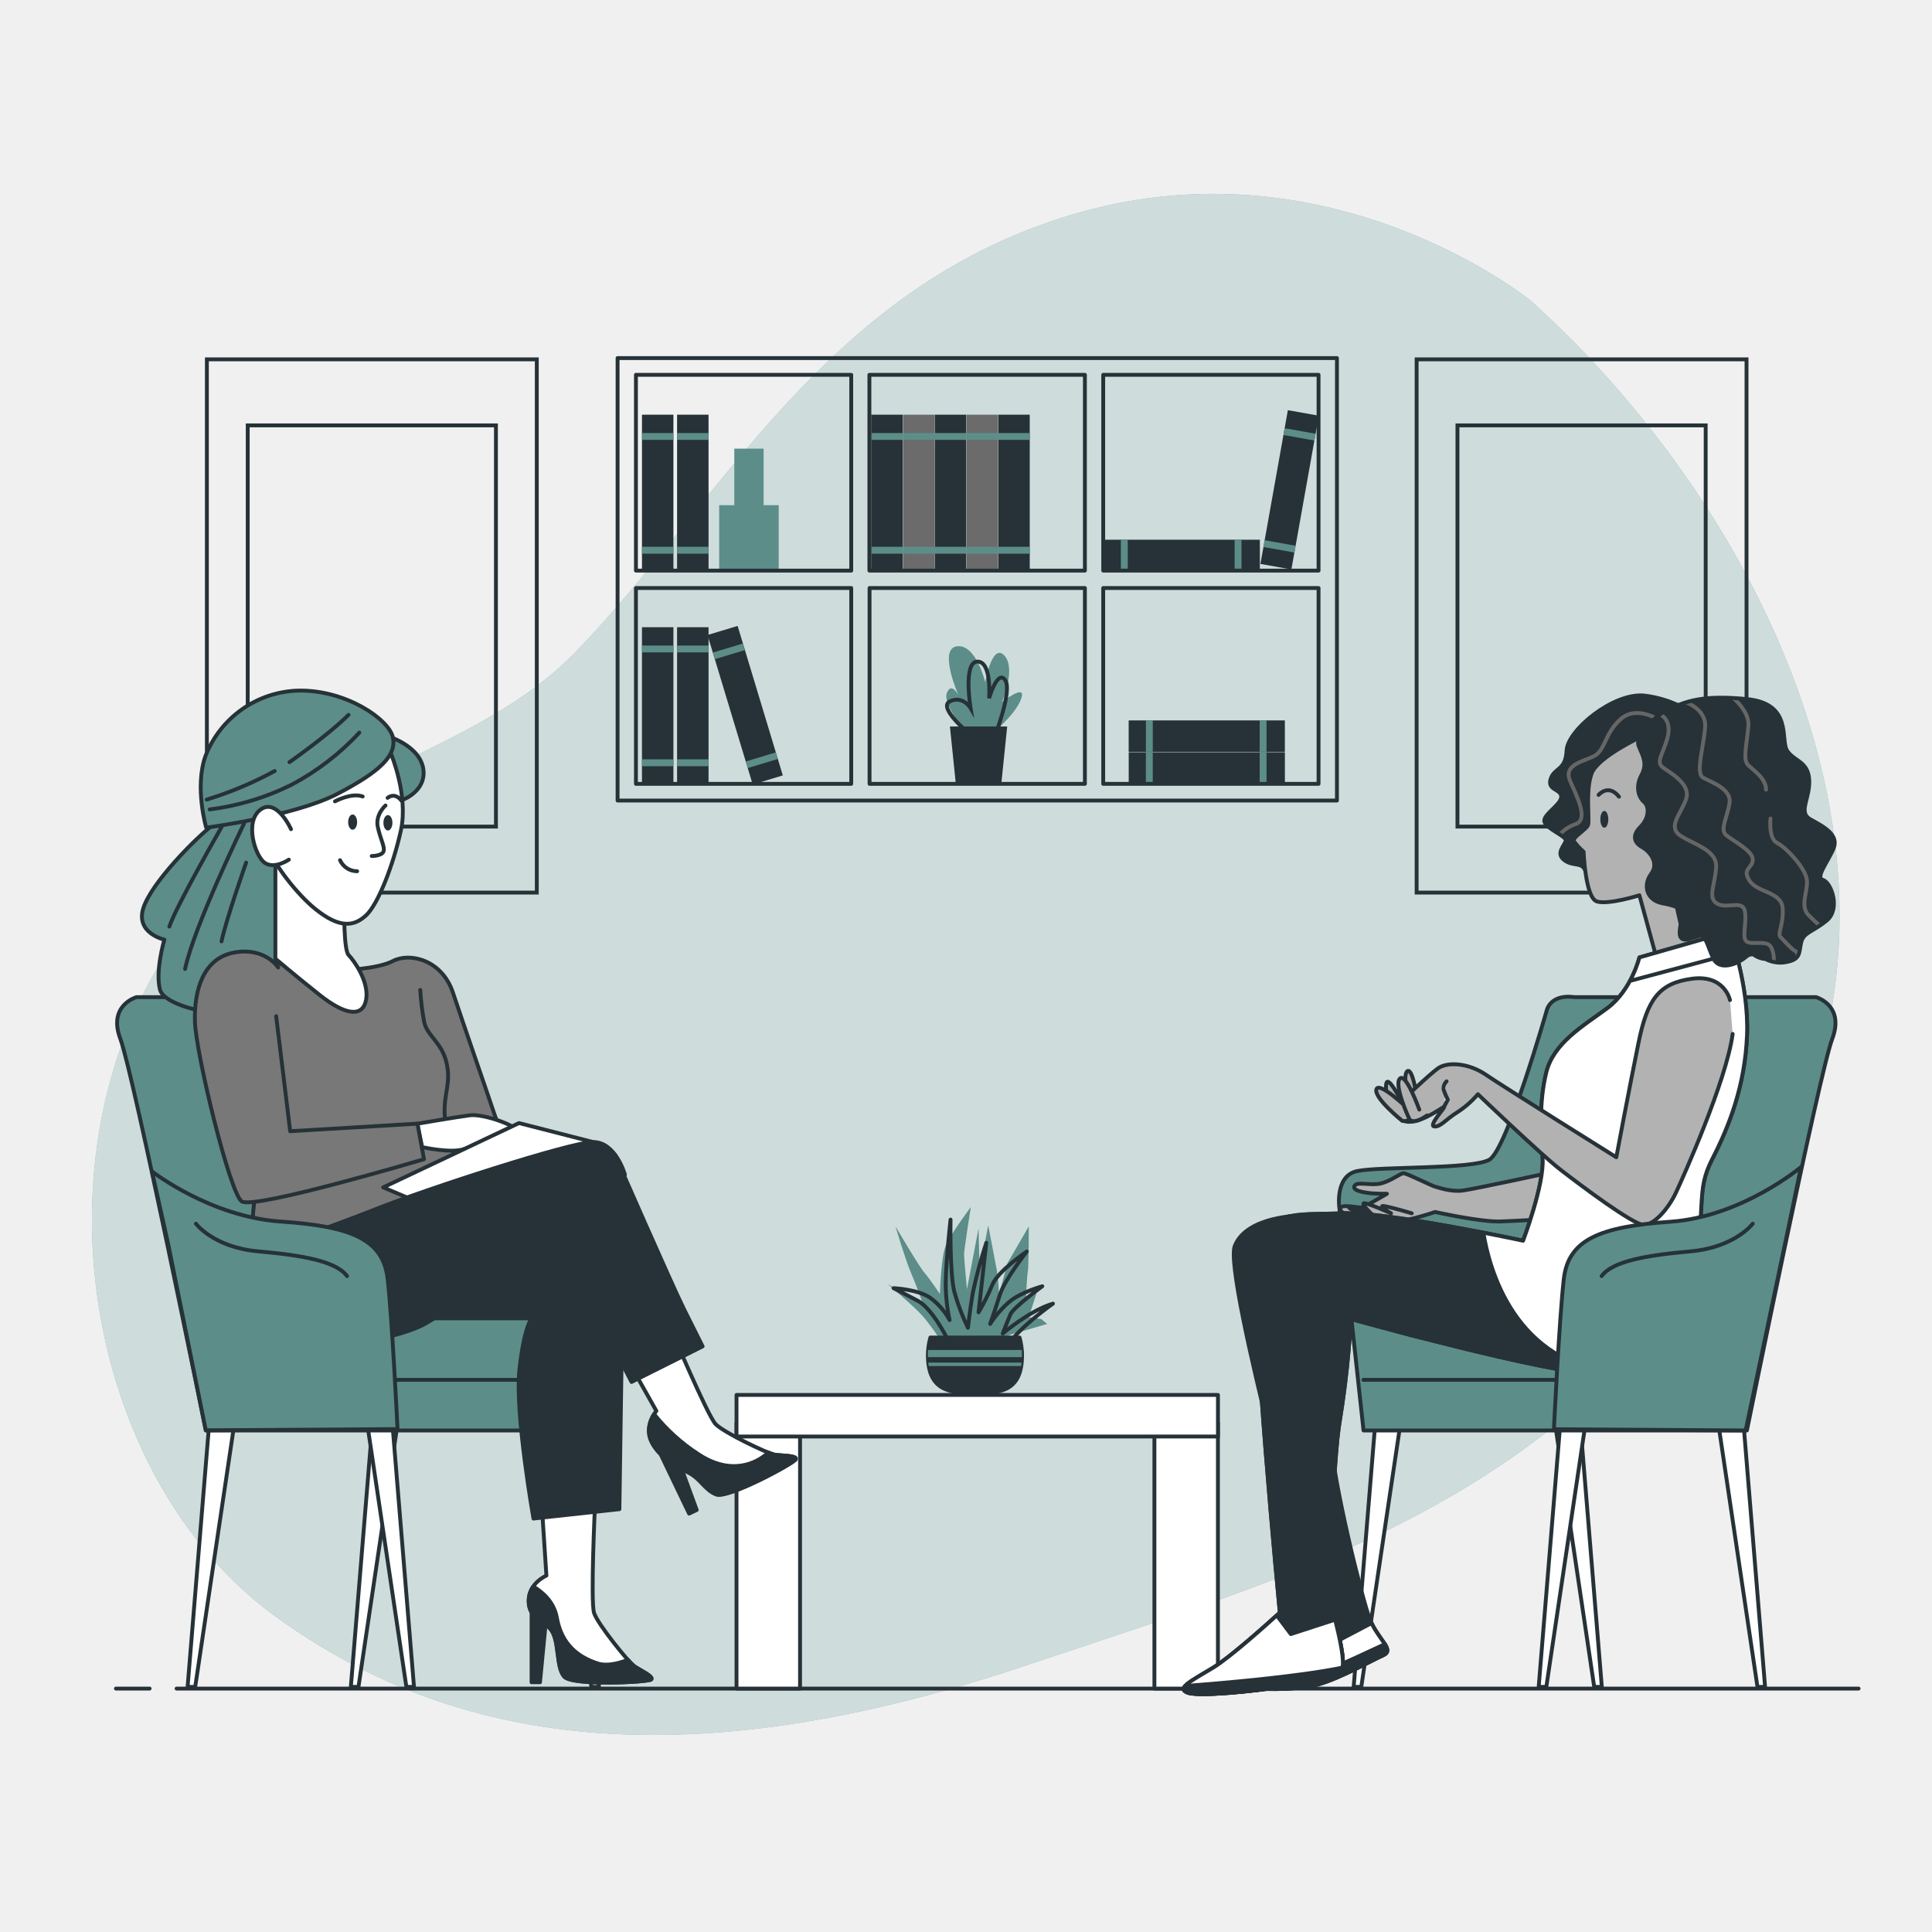
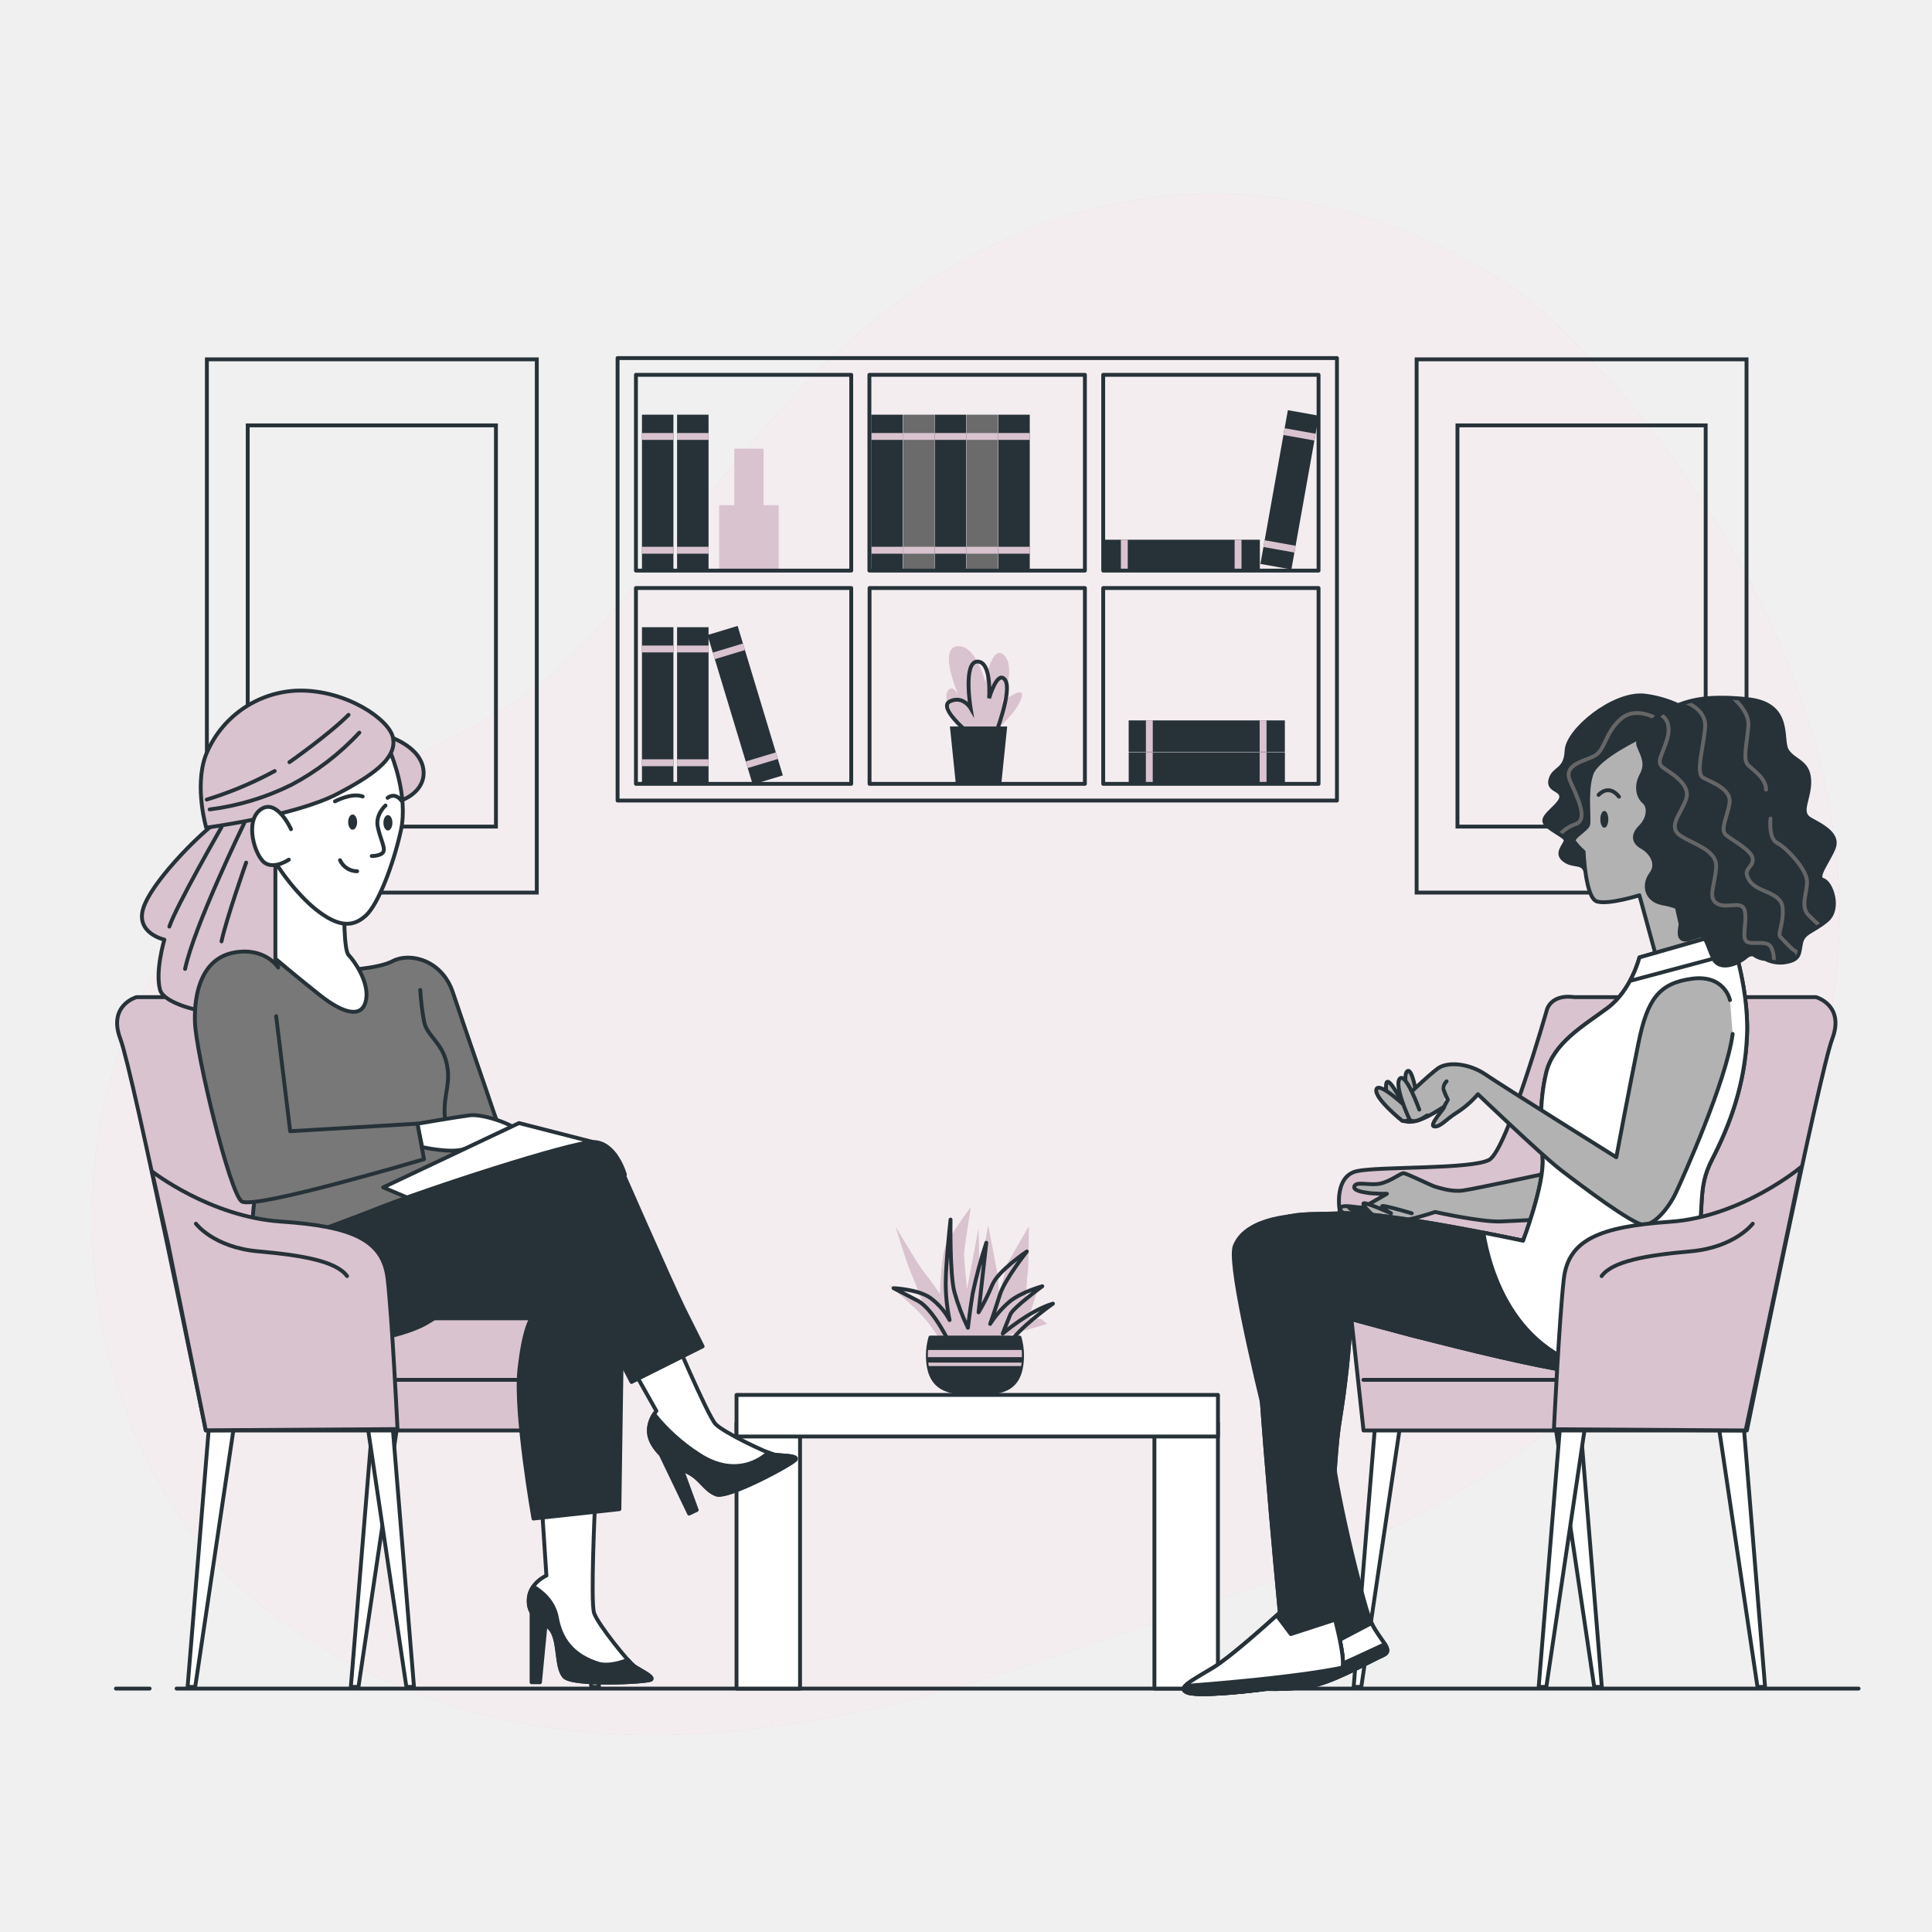
<svg xmlns="http://www.w3.org/2000/svg" viewBox="0 0 500 500">
  <defs>
-     <clipPath id="freepik--clip-path--inject-2">
+     <clipPath id="freepik--clip-path--inject-102">
      <rect x="166.14" y="162.32" width="8.14" height="40.42" style="fill:#263238" />
    </clipPath>
-     <clipPath id="freepik--clip-path-2--inject-2">
+     <clipPath id="freepik--clip-path-2--inject-102">
      <rect x="175.23" y="162.32" width="8.14" height="40.42" style="fill:#263238" />
    </clipPath>
-     <clipPath id="freepik--clip-path-3--inject-2">
+     <clipPath id="freepik--clip-path-3--inject-102">
      <rect x="308.25" y="178.54" width="8.14" height="40.42" transform="translate(511.07 -113.56) rotate(90)" style="fill:#263238" />
    </clipPath>
-     <clipPath id="freepik--clip-path-4--inject-2">
+     <clipPath id="freepik--clip-path-4--inject-102">
      <rect x="308.25" y="170.3" width="8.14" height="40.42" transform="translate(502.82 -121.81) rotate(90)" style="fill:#263238" />
    </clipPath>
-     <clipPath id="freepik--clip-path-5--inject-2">
+     <clipPath id="freepik--clip-path-5--inject-102">
      <rect x="188.77" y="162.32" width="8.14" height="40.42" transform="translate(-44.56 63.59) rotate(-16.82)" style="fill:#263238" />
    </clipPath>
-     <clipPath id="freepik--clip-path-6--inject-2">
+     <clipPath id="freepik--clip-path-6--inject-102">
      <rect x="166.14" y="107.32" width="8.14" height="40.42" style="fill:#263238" />
    </clipPath>
-     <clipPath id="freepik--clip-path-7--inject-2">
+     <clipPath id="freepik--clip-path-7--inject-102">
      <rect x="329.69" y="106.55" width="8.14" height="40.42" transform="translate(27.46 -56.67) rotate(10.12)" style="fill:#263238" />
    </clipPath>
-     <clipPath id="freepik--clip-path-8--inject-2">
+     <clipPath id="freepik--clip-path-8--inject-102">
      <rect x="175.23" y="107.32" width="8.14" height="40.42" style="fill:#263238" />
    </clipPath>
-     <clipPath id="freepik--clip-path-9--inject-2">
+     <clipPath id="freepik--clip-path-9--inject-102">
      <rect x="225.48" y="107.32" width="8.14" height="40.42" style="fill:#263238" />
    </clipPath>
-     <clipPath id="freepik--clip-path-10--inject-2">
+     <clipPath id="freepik--clip-path-10--inject-102">
      <rect x="233.7" y="107.32" width="8.14" height="40.42" style="fill:#6b6b6b" />
    </clipPath>
-     <clipPath id="freepik--clip-path-11--inject-2">
+     <clipPath id="freepik--clip-path-11--inject-102">
      <rect x="241.92" y="107.32" width="8.14" height="40.42" style="fill:#263238" />
    </clipPath>
-     <clipPath id="freepik--clip-path-12--inject-2">
+     <clipPath id="freepik--clip-path-12--inject-102">
      <rect x="250.14" y="107.32" width="8.14" height="40.42" style="fill:#6b6b6b" />
    </clipPath>
-     <clipPath id="freepik--clip-path-13--inject-2">
+     <clipPath id="freepik--clip-path-13--inject-102">
      <rect x="258.36" y="107.32" width="8.14" height="40.42" style="fill:#263238" />
    </clipPath>
-     <clipPath id="freepik--clip-path-14--inject-2">
+     <clipPath id="freepik--clip-path-14--inject-102">
      <rect x="301.77" y="123.54" width="8.14" height="40.42" transform="translate(449.59 -162.09) rotate(90)" style="fill:#263238" />
    </clipPath>
-     <clipPath id="freepik--clip-path-15--inject-2">
+     <clipPath id="freepik--clip-path-15--inject-102">
      <path d="M439.68,185.73A29.11,29.11,0,0,0,425.43,180c-8.05-.69-19.77,9-20,14.25s-3.21,4.37-4.13,7.36,2.75,2.52,2.75,4.59-4.82,4.6-4.36,6.44,5.51,3.68,5.51,4.82-2.76,3.22-.46,5.06,4.6.46,5.52,2.76,3,4.6,3.68,3-1.61-11-.69-17.7,2.76-9.65,9.88-12.41,12.18-4.83,15.17-7.59S439.68,185.73,439.68,185.73Z" style="fill:#263238;stroke:#263238;stroke-linecap:round;stroke-linejoin:round" />
    </clipPath>
-     <clipPath id="freepik--clip-path-16--inject-2">
+     <clipPath id="freepik--clip-path-16--inject-102">
      <path d="M471.8,227.74c-2.11-.61,1.21-4.53,2.72-8.15s-2.72-5.74-6-7.55,0-5.44-.3-10.27-4-4.74-5.74-7.54,1.51-12.08-10.26-13.29-16.3.61-21.14,3a13.72,13.72,0,0,0-5.52,5.48c-1.11,1.05-2,2.37-1.47,3.64,1.15,2.76,2.3,4.6.69,7.59s-.69,5.74.69,6.89,1.38,4.14-.92,6.44-1.61,4.13.46,5.28,4.37,4.14,2.3,6.9-1.38,6.66,2.76,7.58a22,22,0,0,1,3.88,1l1,4.41c-.29,1.91-.65,3.65.88,4a3.09,3.09,0,0,0,1.88-.35,14.63,14.63,0,0,0,2.15-.61c1.51-.61,2.11,3,3.62,6s6,1.51,8.46-.61a2.22,2.22,0,0,1,1.85-.57,5.73,5.73,0,0,0,3.09,1.18,8.44,8.44,0,0,0,4.72.9c4.53-.6,3.92-2.41,4.53-5.13s3-2.72,6.64-5.74S473.91,228.34,471.8,227.74Z" style="fill:#263238;stroke:#263238;stroke-linecap:round;stroke-linejoin:round" />
    </clipPath>
  </defs>
-   <g id="freepik--background-simple--inject-2">
-     <path d="M396.17,77.85s-50.53-41.27-116.25-23S186.68,129.79,149,168.72c-19.74,20.38-48.9,27.89-72.35,43.58-75,50.17-63.88,163-6.06,205.5,50.06,36.84,112.61,40.69,194,13.52S404.22,387.83,454.69,310,458.42,133.86,396.17,77.85Z" style="fill:#5C8D89" />
+   <g id="freepik--background-simple--inject-102">
+     <path d="M396.17,77.85s-50.53-41.27-116.25-23S186.68,129.79,149,168.72c-19.74,20.38-48.9,27.89-72.35,43.58-75,50.17-63.88,163-6.06,205.5,50.06,36.84,112.61,40.69,194,13.52S404.22,387.83,454.69,310,458.42,133.86,396.17,77.85Z" style="fill:#D9C3CE" />
    <path d="M396.17,77.85s-50.53-41.27-116.25-23S186.68,129.79,149,168.72c-19.74,20.38-48.9,27.89-72.35,43.58-75,50.17-63.88,163-6.06,205.5,50.06,36.84,112.61,40.69,194,13.52S404.22,387.83,454.69,310,458.42,133.86,396.17,77.85Z" style="fill:#fff;opacity:0.7" />
  </g>
-   <g id="freepik--Floor--inject-2">
+   <g id="freepik--Floor--inject-102">
    <line x1="45.7" y1="437" x2="481" y2="437" style="fill:none;stroke:#263238;stroke-linecap:round;stroke-linejoin:round" />
    <line x1="30" y1="437" x2="38.72" y2="437" style="fill:none;stroke:#263238;stroke-linecap:round;stroke-linejoin:round" />
  </g>
-   <g id="freepik--Pictures--inject-2">
+   <g id="freepik--Pictures--inject-102">
    <rect x="53.54" y="93" width="85.38" height="138" style="fill:none;stroke:#263238;stroke-miterlimit:10" />
    <rect x="64.11" y="110.09" width="64.24" height="103.83" style="fill:none;stroke:#263238;stroke-miterlimit:10" />
    <rect x="366.62" y="93" width="85.38" height="138" style="fill:none;stroke:#263238;stroke-miterlimit:10" />
    <rect x="377.19" y="110.09" width="64.24" height="103.83" style="fill:none;stroke:#263238;stroke-miterlimit:10" />
  </g>
-   <g id="freepik--Bookshelf--inject-2">
+   <g id="freepik--Bookshelf--inject-102">
    <rect x="166.14" y="162.32" width="8.14" height="40.42" style="fill:#263238" />
-     <g style="clip-path:url(#freepik--clip-path--inject-2)">
-       <rect x="165.71" y="167.06" width="9.68" height="1.78" style="fill:#5C8D89" />
-       <rect x="165.71" y="196.51" width="9.68" height="1.78" style="fill:#5C8D89" />
+     <g style="clip-path:url(#freepik--clip-path--inject-102)">
+       <rect x="165.71" y="167.06" width="9.68" height="1.78" style="fill:#D9C3CE" />
+       <rect x="165.71" y="196.51" width="9.68" height="1.78" style="fill:#D9C3CE" />
    </g>
    <rect x="175.23" y="162.32" width="8.14" height="40.42" style="fill:#263238" />
-     <g style="clip-path:url(#freepik--clip-path-2--inject-2)">
-       <rect x="174.8" y="167.06" width="9.68" height="1.78" style="fill:#5C8D89" />
-       <rect x="174.8" y="196.51" width="9.68" height="1.78" style="fill:#5C8D89" />
+     <g style="clip-path:url(#freepik--clip-path-2--inject-102)">
+       <rect x="174.8" y="167.06" width="9.68" height="1.78" style="fill:#D9C3CE" />
+       <rect x="174.8" y="196.51" width="9.68" height="1.78" style="fill:#D9C3CE" />
    </g>
    <rect x="308.25" y="178.54" width="8.14" height="40.42" transform="translate(511.07 -113.56) rotate(90)" style="fill:#263238" />
-     <g style="clip-path:url(#freepik--clip-path-3--inject-2)">
-       <rect x="322.05" y="198.2" width="9.68" height="1.78" transform="translate(525.98 -127.8) rotate(90)" style="fill:#5C8D89" />
-       <rect x="292.6" y="198.2" width="9.68" height="1.78" transform="translate(496.53 -98.35) rotate(90)" style="fill:#5C8D89" />
+     <g style="clip-path:url(#freepik--clip-path-3--inject-102)">
+       <rect x="322.05" y="198.2" width="9.68" height="1.78" transform="translate(525.98 -127.8) rotate(90)" style="fill:#D9C3CE" />
+       <rect x="292.6" y="198.2" width="9.68" height="1.78" transform="translate(496.53 -98.35) rotate(90)" style="fill:#D9C3CE" />
    </g>
    <rect x="308.25" y="170.3" width="8.14" height="40.42" transform="translate(502.82 -121.81) rotate(90)" style="fill:#263238" />
-     <g style="clip-path:url(#freepik--clip-path-4--inject-2)">
-       <rect x="322.05" y="189.95" width="9.68" height="1.78" transform="translate(517.73 -136.05) rotate(90)" style="fill:#5C8D89" />
-       <rect x="292.6" y="189.95" width="9.68" height="1.78" transform="translate(488.29 -106.6) rotate(90)" style="fill:#5C8D89" />
+     <g style="clip-path:url(#freepik--clip-path-4--inject-102)">
+       <rect x="322.05" y="189.95" width="9.68" height="1.78" transform="translate(517.73 -136.05) rotate(90)" style="fill:#D9C3CE" />
+       <rect x="292.6" y="189.95" width="9.68" height="1.78" transform="translate(488.29 -106.6) rotate(90)" style="fill:#D9C3CE" />
    </g>
    <rect x="188.77" y="162.32" width="8.14" height="40.42" transform="translate(-44.56 63.59) rotate(-16.82)" style="fill:#263238" />
-     <g style="clip-path:url(#freepik--clip-path-5--inject-2)">
-       <rect x="184.11" y="167.59" width="9.68" height="1.78" transform="translate(-40.66 61.87) rotate(-16.82)" style="fill:#5C8D89" />
-       <rect x="192.62" y="195.78" width="9.68" height="1.78" transform="translate(-48.45 65.53) rotate(-16.82)" style="fill:#5C8D89" />
-     </g>
-     <path d="M250.19,189.79s-6.33-7.51-5.14-10.47,3,.59,3,.59-5.33-12-.39-12.65,7.31,9.29,7.31,9.29,1.78-10.28,4.94-6.92-.59,12.06-.59,12.06,6.52-5.14,4.94-.79-8.11,9.48-8.11,9.48Z" style="fill:#5C8D89" />
+     <g style="clip-path:url(#freepik--clip-path-5--inject-102)">
+       <rect x="184.11" y="167.59" width="9.68" height="1.78" transform="translate(-40.66 61.87) rotate(-16.82)" style="fill:#D9C3CE" />
+       <rect x="192.62" y="195.78" width="9.68" height="1.78" transform="translate(-48.45 65.53) rotate(-16.82)" style="fill:#D9C3CE" />
+     </g>
+     <path d="M250.19,189.79s-6.33-7.51-5.14-10.47,3,.59,3,.59-5.33-12-.39-12.65,7.31,9.29,7.31,9.29,1.78-10.28,4.94-6.92-.59,12.06-.59,12.06,6.52-5.14,4.94-.79-8.11,9.48-8.11,9.48Z" style="fill:#D9C3CE" />
    <path d="M251,190s-8.5-6.92-5.14-8.5,5.33,1.78,5.33,1.78-2-12.06,1.78-12.06,3,9.49,3,9.49,2.17-7.51,4.15-4.74-2.77,14.82-2.77,14.82" style="fill:none;stroke:#263238;stroke-miterlimit:10" />
    <polygon points="260.66 188.01 245.84 188.01 247.32 202.44 259.18 202.44 260.66 188.01" style="fill:#263238" />
-     <rect x="186.12" y="130.74" width="15.41" height="16.72" style="fill:#5C8D89" />
-     <rect x="190.04" y="116.11" width="7.58" height="16.72" style="fill:#5C8D89" />
+     <rect x="186.12" y="130.74" width="15.41" height="16.72" style="fill:#D9C3CE" />
+     <rect x="190.04" y="116.11" width="7.58" height="16.72" style="fill:#D9C3CE" />
    <rect x="166.14" y="107.32" width="8.14" height="40.42" style="fill:#263238" />
-     <g style="clip-path:url(#freepik--clip-path-6--inject-2)">
-       <rect x="165.71" y="112.06" width="9.68" height="1.78" style="fill:#5C8D89" />
-       <rect x="165.71" y="141.51" width="9.68" height="1.78" style="fill:#5C8D89" />
+     <g style="clip-path:url(#freepik--clip-path-6--inject-102)">
+       <rect x="165.71" y="112.06" width="9.68" height="1.78" style="fill:#D9C3CE" />
+       <rect x="165.71" y="141.51" width="9.68" height="1.78" style="fill:#D9C3CE" />
    </g>
    <rect x="329.69" y="106.55" width="8.14" height="40.42" transform="translate(27.46 -56.67) rotate(10.12)" style="fill:#263238" />
-     <g style="clip-path:url(#freepik--clip-path-7--inject-2)">
-       <rect x="331.82" y="111.58" width="9.68" height="1.78" transform="translate(25 -57.4) rotate(10.12)" style="fill:#5C8D89" />
-       <rect x="326.64" y="140.57" width="9.68" height="1.78" transform="translate(30.01 -56.04) rotate(10.12)" style="fill:#5C8D89" />
+     <g style="clip-path:url(#freepik--clip-path-7--inject-102)">
+       <rect x="331.82" y="111.58" width="9.68" height="1.78" transform="translate(25 -57.4) rotate(10.12)" style="fill:#D9C3CE" />
+       <rect x="326.64" y="140.57" width="9.68" height="1.78" transform="translate(30.01 -56.04) rotate(10.12)" style="fill:#D9C3CE" />
    </g>
    <rect x="175.23" y="107.32" width="8.14" height="40.42" style="fill:#263238" />
-     <g style="clip-path:url(#freepik--clip-path-8--inject-2)">
-       <rect x="174.8" y="112.06" width="9.68" height="1.78" style="fill:#5C8D89" />
-       <rect x="174.8" y="141.51" width="9.68" height="1.78" style="fill:#5C8D89" />
+     <g style="clip-path:url(#freepik--clip-path-8--inject-102)">
+       <rect x="174.8" y="112.06" width="9.68" height="1.78" style="fill:#D9C3CE" />
+       <rect x="174.8" y="141.51" width="9.68" height="1.78" style="fill:#D9C3CE" />
    </g>
    <rect x="225.48" y="107.32" width="8.14" height="40.42" style="fill:#263238" />
-     <g style="clip-path:url(#freepik--clip-path-9--inject-2)">
-       <rect x="225.04" y="112.06" width="9.68" height="1.78" style="fill:#5C8D89" />
-       <rect x="225.04" y="141.51" width="9.68" height="1.78" style="fill:#5C8D89" />
+     <g style="clip-path:url(#freepik--clip-path-9--inject-102)">
+       <rect x="225.04" y="112.06" width="9.68" height="1.78" style="fill:#D9C3CE" />
+       <rect x="225.04" y="141.51" width="9.68" height="1.78" style="fill:#D9C3CE" />
    </g>
    <rect x="233.7" y="107.32" width="8.14" height="40.42" style="fill:#6b6b6b" />
-     <g style="clip-path:url(#freepik--clip-path-10--inject-2)">
-       <rect x="233.26" y="112.06" width="9.68" height="1.78" style="fill:#5C8D89" />
-       <rect x="233.26" y="141.51" width="9.68" height="1.78" style="fill:#5C8D89" />
+     <g style="clip-path:url(#freepik--clip-path-10--inject-102)">
+       <rect x="233.26" y="112.06" width="9.68" height="1.78" style="fill:#D9C3CE" />
+       <rect x="233.26" y="141.51" width="9.68" height="1.78" style="fill:#D9C3CE" />
    </g>
    <rect x="241.92" y="107.32" width="8.14" height="40.42" style="fill:#263238" />
-     <g style="clip-path:url(#freepik--clip-path-11--inject-2)">
-       <rect x="241.48" y="112.06" width="9.68" height="1.78" style="fill:#5C8D89" />
-       <rect x="241.48" y="141.51" width="9.68" height="1.78" style="fill:#5C8D89" />
+     <g style="clip-path:url(#freepik--clip-path-11--inject-102)">
+       <rect x="241.48" y="112.06" width="9.68" height="1.78" style="fill:#D9C3CE" />
+       <rect x="241.48" y="141.51" width="9.68" height="1.78" style="fill:#D9C3CE" />
    </g>
    <rect x="250.14" y="107.32" width="8.14" height="40.42" style="fill:#6b6b6b" />
-     <g style="clip-path:url(#freepik--clip-path-12--inject-2)">
-       <rect x="249.7" y="112.06" width="9.68" height="1.78" style="fill:#5C8D89" />
-       <rect x="249.7" y="141.51" width="9.68" height="1.78" style="fill:#5C8D89" />
+     <g style="clip-path:url(#freepik--clip-path-12--inject-102)">
+       <rect x="249.7" y="112.06" width="9.68" height="1.78" style="fill:#D9C3CE" />
+       <rect x="249.7" y="141.51" width="9.68" height="1.78" style="fill:#D9C3CE" />
    </g>
    <rect x="258.36" y="107.32" width="8.14" height="40.42" style="fill:#263238" />
-     <g style="clip-path:url(#freepik--clip-path-13--inject-2)">
-       <rect x="257.92" y="112.06" width="9.68" height="1.78" style="fill:#5C8D89" />
-       <rect x="257.92" y="141.51" width="9.68" height="1.78" style="fill:#5C8D89" />
+     <g style="clip-path:url(#freepik--clip-path-13--inject-102)">
+       <rect x="257.92" y="112.06" width="9.68" height="1.78" style="fill:#D9C3CE" />
+       <rect x="257.92" y="141.51" width="9.68" height="1.78" style="fill:#D9C3CE" />
    </g>
    <rect x="301.77" y="123.54" width="8.14" height="40.42" transform="translate(449.59 -162.09) rotate(90)" style="fill:#263238" />
-     <g style="clip-path:url(#freepik--clip-path-14--inject-2)">
-       <rect x="315.57" y="143.2" width="9.68" height="1.78" transform="translate(464.5 -176.32) rotate(90)" style="fill:#5C8D89" />
-       <rect x="286.13" y="143.2" width="9.68" height="1.78" transform="translate(435.06 -146.88) rotate(90)" style="fill:#5C8D89" />
+     <g style="clip-path:url(#freepik--clip-path-14--inject-102)">
+       <rect x="315.57" y="143.2" width="9.68" height="1.78" transform="translate(464.5 -176.32) rotate(90)" style="fill:#D9C3CE" />
+       <rect x="286.13" y="143.2" width="9.68" height="1.78" transform="translate(435.06 -146.88) rotate(90)" style="fill:#D9C3CE" />
    </g>
    <path d="M159.83,92.67V207.18H346V92.67ZM280.77,97v50.67H225V97ZM164.58,97H220.3v50.67H164.58Zm0,105.86V152.18H220.3v50.68Zm60.46,0V152.18h55.73v50.68Zm116.2,0H285.51V152.18h55.73Zm-55.73-55.19V97h55.73v50.67Z" style="fill:none;stroke:#263238;stroke-linecap:round;stroke-linejoin:round" />
  </g>
-   <g id="freepik--Table--inject-2">
+   <g id="freepik--Table--inject-102">
    <rect x="190.61" y="368.28" width="16.44" height="68.72" style="fill:#fff;stroke:#263238;stroke-linecap:round;stroke-linejoin:round" />
    <rect x="298.76" y="368.28" width="16.44" height="68.72" style="fill:#fff;stroke:#263238;stroke-linecap:round;stroke-linejoin:round" />
    <rect x="190.61" y="361.01" width="124.6" height="10.76" style="fill:#fff;stroke:#263238;stroke-linecap:round;stroke-linejoin:round" />
-     <path d="M244.25,348.13a75.16,75.16,0,0,0-5-7c-2.5-3-9.5-8.75-9.5-8.75l9,4.75s-1.5-4.25-3-7.75-4-12-4-12,6,10.25,7.5,12,4,5.5,4,5.5.25-9.5,1.5-12.5,6.5-10,6.5-10-1.75,11-1.75,12.25.75,9,.75,9l3-15.75.25,11,2.25-11.75s1.75,9,2.25,11.75a41.82,41.82,0,0,1,.5,6.25l2.25-8.25,5.5-9.5s0,10.75-.25,11.75-.5,7.5-.5,7.5l3.25-3.5-2.5,7.75,3.25.5,1.5,1.25s-6,1.79-8.64,2.52-7.61,3.73-7.61,3.73Z" style="fill:#5C8D89" />
+     <path d="M244.25,348.13a75.16,75.16,0,0,0-5-7c-2.5-3-9.5-8.75-9.5-8.75l9,4.75s-1.5-4.25-3-7.75-4-12-4-12,6,10.25,7.5,12,4,5.5,4,5.5.25-9.5,1.5-12.5,6.5-10,6.5-10-1.75,11-1.75,12.25.75,9,.75,9l3-15.75.25,11,2.25-11.75s1.75,9,2.25,11.75a41.82,41.82,0,0,1,.5,6.25l2.25-8.25,5.5-9.5s0,10.75-.25,11.75-.5,7.5-.5,7.5l3.25-3.5-2.5,7.75,3.25.5,1.5,1.25s-6,1.79-8.64,2.52-7.61,3.73-7.61,3.73Z" style="fill:#D9C3CE" />
    <path d="M246,348.13s-4.25-9.25-8.5-11.5-6.25-3.25-6.25-3.25,6.25.25,9.5,2.5a17.25,17.25,0,0,1,5,5.75,46.19,46.19,0,0,1-1-9.5c0-5.25,1.25-16.5,1.25-16.5s-.25,14,1,18.75a55.08,55.08,0,0,0,3.5,9.25s.5-4.5,1.25-9a127,127,0,0,1,3.5-13l-2,18a51.9,51.9,0,0,0,3.5-7c1.5-3.75,9-8.75,9-8.75s-5.75,7.25-7,11.25-2.5,7.5-2.5,7.5a26.73,26.73,0,0,1,5-5.75c3-2.5,8.5-4,8.5-4s-7.5,5.5-8.25,7.25-2,5-2,5,7-6,13-7.75c0,0-9.25,6.5-11.75,11Z" style="fill:none;stroke:#263238;stroke-linecap:round;stroke-linejoin:round" />
    <path d="M240.78,346.15a17.4,17.4,0,0,0-.65,4.49c0,9.16,5.46,9.92,12.19,9.92s12.19-.51,12.19-9.92a17.4,17.4,0,0,0-.65-4.49Z" style="fill:#263238;stroke:#263238;stroke-linecap:round;stroke-linejoin:round" />
-     <path d="M240.13,350.64c0,.2,0,.38,0,.58h24.34c0-.2,0-.38,0-.58,0-.41,0-.83-.06-1.26H240.19Q240.13,350,240.13,350.64Z" style="fill:#5C8D89" />
-     <path d="M264.29,353.53c0-.28.08-.58.11-.89H240.24c0,.31.07.61.12.89Z" style="fill:#5C8D89" />
-   </g>
-   <g id="freepik--character-2--inject-2">
+     <path d="M240.13,350.64c0,.2,0,.38,0,.58h24.34c0-.2,0-.38,0-.58,0-.41,0-.83-.06-1.26H240.19Q240.13,350,240.13,350.64Z" style="fill:#D9C3CE" />
+     <path d="M264.29,353.53c0-.28.08-.58.11-.89H240.24c0,.31.07.61.12.89Z" style="fill:#D9C3CE" />
+   </g>
+   <g id="freepik--character-2--inject-102">
    <polygon points="451.17 367.81 456.8 436.56 454.83 436.56 444.69 368.38 451.17 367.81" style="fill:#fff;stroke:#263238;stroke-linecap:round;stroke-linejoin:round" />
    <polygon points="408.92 367.81 414.55 436.56 412.58 436.56 402.44 368.38 408.92 367.81" style="fill:#fff;stroke:#263238;stroke-linecap:round;stroke-linejoin:round" />
    <polygon points="403.85 367.81 398.21 436.56 400.19 436.56 410.33 368.38 403.85 367.81" style="fill:#fff;stroke:#263238;stroke-linecap:round;stroke-linejoin:round" />
    <polygon points="355.96 367.81 350.33 436.56 352.3 436.56 362.44 368.38 355.96 367.81" style="fill:#fff;stroke:#263238;stroke-linecap:round;stroke-linejoin:round" />
-     <path d="M407.49,258.06H470s7.5,2.08,4.17,10.84S452.1,370.2,452.1,370.2H352.88l-6.25-57.53s-1.26-8.34,4.58-9.59,29.6-.42,34.19-2.92,14.92-38.77,14.92-38.77S401.23,257.21,407.49,258.06Z" style="fill:#5C8D89;stroke:#263238;stroke-linecap:round;stroke-linejoin:round" />
+     <path d="M407.49,258.06H470s7.5,2.08,4.17,10.84S452.1,370.2,452.1,370.2H352.88l-6.25-57.53s-1.26-8.34,4.58-9.59,29.6-.42,34.19-2.92,14.92-38.77,14.92-38.77S401.23,257.21,407.49,258.06Z" style="fill:#D9C3CE;stroke:#263238;stroke-linecap:round;stroke-linejoin:round" />
    <line x1="402.73" y1="357.1" x2="352.85" y2="357.1" style="fill:none;stroke:#263238;stroke-linecap:round;stroke-linejoin:round" />
    <path d="M439.68,185.73A29.11,29.11,0,0,0,425.43,180c-8.05-.69-19.77,9-20,14.25s-3.21,4.37-4.13,7.36,2.75,2.52,2.75,4.59-4.82,4.6-4.36,6.44,5.51,3.68,5.51,4.82-2.76,3.22-.46,5.06,4.6.46,5.52,2.76,3,4.6,3.68,3-1.61-11-.69-17.7,2.76-9.65,9.88-12.41,12.18-4.83,15.17-7.59S439.68,185.73,439.68,185.73Z" style="fill:#263238" />
-     <g style="clip-path:url(#freepik--clip-path-15--inject-2)">
+     <g style="clip-path:url(#freepik--clip-path-15--inject-102)">
      <path d="M429.83,186.62s-6-4.3-10.32-.58-4,8.31-7.17,9.75-7.74,2.29-6,6.3,4.88,10,1.44,11.18-6,4.3-4.88,5.45" style="fill:none;stroke:#666;stroke-linecap:round;stroke-linejoin:round" />
    </g>
    <path d="M439.68,185.73A29.11,29.11,0,0,0,425.43,180c-8.05-.69-19.77,9-20,14.25s-3.21,4.37-4.13,7.36,2.75,2.52,2.75,4.59-4.82,4.6-4.36,6.44,5.51,3.68,5.51,4.82-2.76,3.22-.46,5.06,4.6.46,5.52,2.76,3,4.6,3.68,3-1.61-11-.69-17.7,2.76-9.65,9.88-12.41,12.18-4.83,15.17-7.59S439.68,185.73,439.68,185.73Z" style="fill:none;stroke:#263238;stroke-linecap:round;stroke-linejoin:round" />
    <path d="M425,190.55s-11.49,5.29-13.1,9.66-.46,12.18-.92,13.33-4.14,3.22-3.68,4.13a15.94,15.94,0,0,0,2.53,2.76s.46,11.95,3.45,12.87,11-1.6,11-1.6l4.83,17.69,19.76-5.51-7.35-16.78s9-11.72,9.88-19.54-6.89-18.39-12.64-19.54-12.87,2.07-12.87,2.07Z" style="fill:#b2b2b2;stroke:#263238;stroke-linecap:round;stroke-linejoin:round" />
    <ellipse cx="415.2" cy="212.04" rx="1.03" ry="2.18" style="fill:#263238" />
    <path d="M413.71,205.72s2.53-3,5.28.46" style="fill:none;stroke:#263238;stroke-linecap:round;stroke-linejoin:round" />
    <path d="M401.48,303.41s-19.84,4.29-22.91,4.7-6.34-.81-7.16-1-7.36-3.48-8.18-3.48-3.27,2.05-5.93,2.66-6.13-.61-6.75.62,2.25,1.63,3.68,1.84,4.71.2,4.71.2-5.32,3.07-6.14,3.48-6.34-1.23-5.93.61,8.59,2.87,12.07,3.27,12.47-2.65,12.47-2.65,11.86,2.65,17,2.45,12.06-.61,12.06-.61Z" style="fill:#b2b2b2;stroke:#263238;stroke-linecap:round;stroke-linejoin:round" />
    <path d="M355.87,315.68s-8.18-3.27-6.54-3.27,5.72,1.84,5.72,1.84-3.07-2.86-2-2.86S360,314,360,314s-3.89-2.25-1.64-1.84,7,1.84,7,1.84" style="fill:#b2b2b2;stroke:#263238;stroke-linecap:round;stroke-linejoin:round" />
    <path d="M336.66,314.59s-14,0-17.1,7.86,22,98.06,22,98.06-8.89,9.91-15.05,12.31-7.18,3.08-4.79,3.76,13.68,1,19.5-.68,13.68-6.16,16.76-7.53-1.37-4.1-3.42-9.23-9.71-36.49-10.05-46.41-3.77-37.28-3.77-37.28,10.95,7.87,31.47,11.63.69-21.55-8.55-27.36S336.66,314.59,336.66,314.59Z" style="fill:#263238;stroke:#263238;stroke-linecap:round;stroke-linejoin:round" />
    <path d="M345,425.29l-4-4.19c-2,2.14-9.25,9.67-14.51,11.72-6.16,2.39-7.18,3.08-4.79,3.76s13.68,1,19.5-.68,13.68-6.16,16.76-7.53c2.89-1.28-.85-3.77-3-8.31Z" style="fill:#fff;stroke:#263238;stroke-linecap:round;stroke-linejoin:round" />
    <path d="M321.41,435c-1.29.75-1.07,1.15.33,1.55,2.4.69,13.68,1,19.5-.68s13.68-6.16,16.76-7.53c1.41-.63,1.23-1.55.43-2.85-6.81,3.2-21.13,9.82-23.62,10.15C331.78,436.07,322.85,435.18,321.41,435Z" style="fill:#263238;stroke:#263238;stroke-linecap:round;stroke-linejoin:round" />
    <path d="M447.49,241.12l-23.21,6.66s-2.07,8.51-8.27,13.11-14,9-15.86,16.77-1.38,15.17-.92,22.07-5.06,21.37-5.06,21.37S359,313.52,347.28,314s-20.22-1.15-22.06,10.57,6,92.78,6,92.78-11.95,11-17.24,14.26-9.65,5.28-6.66,6.43,17.93-.46,23.44-1.38,15.17-1.38,16.55-4.6-3.45-18.15-3.22-19.53.67-33.72,2.74-45.44a243.74,243.74,0,0,0,2.76-25.74s51.26,14.25,63.9,14.25,20.91-1.84,24.59-23,.69-24.14,5.06-32.64,8.5-19.08,9-32.18S447.49,241.12,447.49,241.12Z" style="fill:#fff;stroke:#263238;stroke-linecap:round;stroke-linejoin:round" />
    <path d="M407.12,333.4c-7.92-6.41-11.27-10.57-12.64-13.14-.19.54-.31.84-.31.84S359,313.52,347.28,314s-20.22-1.15-22.06,10.57,6,92.78,6,92.78-11.95,11-17.24,14.26-9.65,5.28-6.66,6.43,17.93-.46,23.44-1.38,15.17-1.38,16.55-4.6-3.45-18.15-3.22-19.53.67-33.72,2.74-45.44a243.74,243.74,0,0,0,2.76-25.74s51.26,14.25,63.9,14.25c9.26,0,16.18-1,20.66-9.85C426.06,343.83,415.55,340.22,407.12,333.4Z" style="fill:#263238;stroke:#263238;stroke-linecap:round;stroke-linejoin:round" />
    <path d="M330.42,418.06c-2.75,2.5-12,10.8-16.45,13.53-5.28,3.21-9.65,5.28-6.66,6.43s17.93-.46,23.44-1.38,15.17-1.38,16.55-4.6c.82-1.91-.56-8-1.76-12.88l-11.48,3.74Z" style="fill:#fff;stroke:#263238;stroke-linecap:round;stroke-linejoin:round" />
    <path d="M307.31,438c3,1.15,17.93-.46,23.44-1.38s15.17-1.38,16.55-4.6a2.39,2.39,0,0,0,.14-.45c-11.29,2.34-30.79,4-40.75,4.76C306.11,437,306.2,437.6,307.31,438Z" style="fill:#263238;stroke:#263238;stroke-linecap:round;stroke-linejoin:round" />
    <path d="M424.28,247.78s-2.07,8.51-8.27,13.11-14,9-15.86,16.77-1.38,15.17-.92,22.07-5.06,21.37-5.06,21.37-4.24-.91-10.27-2.09c1.42,8.92,7.89,34.41,35.39,36.35,9.39-.89,15.7-5.05,18.78-22.76,3.68-21.15.69-24.14,5.06-32.64s8.5-19.08,9-32.18-4.6-26.66-4.6-26.66Z" style="fill:#fff;stroke:#263238;stroke-linecap:round;stroke-linejoin:round" />
    <line x1="422.21" y1="253.76" x2="448.87" y2="246.63" style="fill:none;stroke:#263238;stroke-linecap:round;stroke-linejoin:round" />
    <path d="M366.57,283.17s-1.09-6.93-2.36-5.94.29,7.14.29,7.14a7.85,7.85,0,0,0,2.21.43" style="fill:#b2b2b2;stroke:#263238;stroke-linecap:round;stroke-linejoin:round" />
    <path d="M447.72,258.82s-1.38-6.67-9.88-5.52-11.49,5.29-13.79,16.55-5.75,29.65-5.75,29.65-29.42-18.39-33.78-21.38-9.89-3.44-12.41-1.61-9.43,8.51-9.43,8.51-3.45-6.9-3.91-4.6,1.15,8.28,4.6,9.66,9.64-3.39,10.33-3.62-4.14,4.83-2.53,5.06,3-1.84,6-3.68a24.57,24.57,0,0,0,5.31-4.66s16.32,15.63,21.37,19.54S422.67,317,425.43,317s6.43-4.37,8.27-8.28,13.1-29,14.71-41.14" style="fill:#b2b2b2;stroke:#263238;stroke-linecap:round;stroke-linejoin:round" />
    <path d="M373.7,286.46l1-1.86A19.57,19.57,0,0,1,373.6,282a2.56,2.56,0,0,1,.77-2.15" style="fill:#fff;stroke:#263238;stroke-linecap:round;stroke-linejoin:round" />
    <path d="M364.27,286.83s-7.47-7.16-8.07-4.88,6.71,8.13,6.71,8.13a2.71,2.71,0,0,0,3-1.48" style="fill:#b2b2b2;stroke:#263238;stroke-linecap:round;stroke-linejoin:round" />
    <path d="M367.31,287.16s-3.5-9.73-5.05-8,2.39,10.26,2.39,10.26.56,2.07,4.7-.76" style="fill:#b2b2b2;stroke:#263238;stroke-linecap:round;stroke-linejoin:round" />
-     <path d="M466.09,302.05s-15.34,12.85-33.76,14.13-26.45,4.67-27.62,14.83-2.56,38.88-2.56,38.88l49.62.31,11.51-54.53Z" style="fill:#5C8D89;stroke:#263238;stroke-linecap:round;stroke-linejoin:round" />
+     <path d="M466.09,302.05s-15.34,12.85-33.76,14.13-26.45,4.67-27.62,14.83-2.56,38.88-2.56,38.88l49.62.31,11.51-54.53Z" style="fill:#D9C3CE;stroke:#263238;stroke-linecap:round;stroke-linejoin:round" />
    <path d="M453.61,316.69s-4.6,6.14-16.11,7.16-20.21,2.56-23,6.4" style="fill:none;stroke:#263238;stroke-linecap:round;stroke-linejoin:round" />
    <path d="M471.8,227.74c-2.11-.61,1.21-4.53,2.72-8.15s-2.72-5.74-6-7.55,0-5.44-.3-10.27-4-4.74-5.74-7.54,1.51-12.08-10.26-13.29-16.3.61-21.14,3a13.72,13.72,0,0,0-5.52,5.48c-1.11,1.05-2,2.37-1.47,3.64,1.15,2.76,2.3,4.6.69,7.59s-.69,5.74.69,6.89,1.38,4.14-.92,6.44-1.61,4.13.46,5.28,4.37,4.14,2.3,6.9-1.38,6.66,2.76,7.58a22,22,0,0,1,3.88,1l1,4.41c-.29,1.91-.65,3.65.88,4a3.09,3.09,0,0,0,1.88-.35,14.63,14.63,0,0,0,2.15-.61c1.51-.61,2.11,3,3.62,6s6,1.51,8.46-.61a2.22,2.22,0,0,1,1.85-.57,5.73,5.73,0,0,0,3.09,1.18,8.44,8.44,0,0,0,4.72.9c4.53-.6,3.92-2.41,4.53-5.13s3-2.72,6.64-5.74S473.91,228.34,471.8,227.74Z" style="fill:#263238" />
-     <g style="clip-path:url(#freepik--clip-path-16--inject-2)">
+     <g style="clip-path:url(#freepik--clip-path-16--inject-102)">
      <path d="M430.11,185.18s2.58,1.44,1.44,5.73-3.16,6.31-1.15,7.74,7.16,4.3,6,8-4.87,7.16-1.72,9.46,9.74,3.72,9.46,8.31-2.3,8,.28,9.46,6.6-1.15,7.17,2-1.15,7.45.86,8,5.1-.6,6,1.43a7.66,7.66,0,0,1,.57,4" style="fill:none;stroke:#666;stroke-linecap:round;stroke-linejoin:round" />
      <path d="M435.56,181.46s6,1.72,5.73,6.59-2.58,12-.57,13.18,7.45,2.87,6.88,6.6-2.58,6.87-.86,8.31,6.87,4,6.87,6.3-2.86,2.3-.86,5.45,8.32,2.86,8.6,7.16-1.43,6.6-.57,7.46,3.15,3.43,4,3.72.29,4.3.29,4.3" style="fill:none;stroke:#666;stroke-linecap:round;stroke-linejoin:round" />
      <path d="M444.16,177.44s8.88,4.88,8.31,10.61-1.43,8.6,0,10,4.58,3.44,4.58,6.31" style="fill:none;stroke:#666;stroke-linecap:round;stroke-linejoin:round" />
      <path d="M458.2,211.84s-.57,5.16,1.72,6.3,7.74,6.88,7.74,10-1.72,6.31.29,8.6a56.54,56.54,0,0,0,6.59,5.74" style="fill:none;stroke:#666;stroke-linecap:round;stroke-linejoin:round" />
    </g>
    <path d="M471.8,227.74c-2.11-.61,1.21-4.53,2.72-8.15s-2.72-5.74-6-7.55,0-5.44-.3-10.27-4-4.74-5.74-7.54,1.51-12.08-10.26-13.29-16.3.61-21.14,3a13.72,13.72,0,0,0-5.52,5.48c-1.11,1.05-2,2.37-1.47,3.64,1.15,2.76,2.3,4.6.69,7.59s-.69,5.74.69,6.89,1.38,4.14-.92,6.44-1.61,4.13.46,5.28,4.37,4.14,2.3,6.9-1.38,6.66,2.76,7.58a22,22,0,0,1,3.88,1l1,4.41c-.29,1.91-.65,3.65.88,4a3.09,3.09,0,0,0,1.88-.35,14.63,14.63,0,0,0,2.15-.61c1.51-.61,2.11,3,3.62,6s6,1.51,8.46-.61a2.22,2.22,0,0,1,1.85-.57,5.73,5.73,0,0,0,3.09,1.18,8.44,8.44,0,0,0,4.72.9c4.53-.6,3.92-2.41,4.53-5.13s3-2.72,6.64-5.74S473.91,228.34,471.8,227.74Z" style="fill:none;stroke:#263238;stroke-linecap:round;stroke-linejoin:round" />
  </g>
-   <g id="freepik--character-1--inject-2">
+   <g id="freepik--character-1--inject-102">
    <polygon points="54.19 367.81 48.55 436.56 50.52 436.56 60.66 368.38 54.19 367.81" style="fill:#fff;stroke:#263238;stroke-linecap:round;stroke-linejoin:round" />
    <polygon points="96.44 367.81 90.8 436.56 92.77 436.56 102.91 368.38 96.44 367.81" style="fill:#fff;stroke:#263238;stroke-linecap:round;stroke-linejoin:round" />
    <polygon points="101.5 367.81 107.14 436.56 105.17 436.56 95.03 368.38 101.5 367.81" style="fill:#fff;stroke:#263238;stroke-linecap:round;stroke-linejoin:round" />
    <polygon points="149.39 367.81 155.02 436.56 153.05 436.56 142.91 368.38 149.39 367.81" style="fill:#fff;stroke:#263238;stroke-linecap:round;stroke-linejoin:round" />
-     <path d="M97.86,258.06H35.33s-7.5,2.08-4.17,10.84,22.1,101.3,22.1,101.3h99.21l6.26-57.53s1.25-8.34-4.59-9.59-29.6-.42-34.18-2.92S105,261.39,105,261.39,104.12,257.21,97.86,258.06Z" style="fill:#5C8D89;stroke:#263238;stroke-linecap:round;stroke-linejoin:round" />
+     <path d="M97.86,258.06H35.33s-7.5,2.08-4.17,10.84,22.1,101.3,22.1,101.3h99.21l6.26-57.53s1.25-8.34-4.59-9.59-29.6-.42-34.18-2.92S105,261.39,105,261.39,104.12,257.21,97.86,258.06Z" style="fill:#D9C3CE;stroke:#263238;stroke-linecap:round;stroke-linejoin:round" />
    <line x1="102.63" y1="357.1" x2="152.51" y2="357.1" style="fill:none;stroke:#263238;stroke-linecap:round;stroke-linejoin:round" />
-     <path d="M71.09,206.61S72,242.1,72.4,245.29a18.55,18.55,0,0,1-5.07,14.46c-4.88,5.26-24.6,1.31-25.91-3.57s1.12-13,1.12-13S35,241.54,37.1,235s13.52-18.21,18.78-22.15S67.14,205.67,71.09,206.61Z" style="fill:#5C8D89;stroke:#263238;stroke-linecap:round;stroke-linejoin:round" />
+     <path d="M71.09,206.61S72,242.1,72.4,245.29a18.55,18.55,0,0,1-5.07,14.46c-4.88,5.26-24.6,1.31-25.91-3.57s1.12-13,1.12-13S35,241.54,37.1,235s13.52-18.21,18.78-22.15S67.14,205.67,71.09,206.61Z" style="fill:#D9C3CE;stroke:#263238;stroke-linecap:round;stroke-linejoin:round" />
    <path d="M57.33,214.07s-11.72,20.38-13.5,25.73" style="fill:none;stroke:#263238;stroke-linecap:round;stroke-linejoin:round" />
    <path d="M63.19,213.05s-13,26.75-15.29,37.71" style="fill:none;stroke:#263238;stroke-linecap:round;stroke-linejoin:round" />
    <path d="M63.7,223.24S58.5,238,57.33,243.63" style="fill:none;stroke:#263238;stroke-linecap:round;stroke-linejoin:round" />
    <path d="M88.18,251.11s9.44-.24,13.56-2.42,12.59-.49,15.49,8.23,8.48,24.7,10.66,31.24,7.26,12.59,7.26,12.59l-20.1,7.74-11.62,5.09s-9.2-36.8-12.35-46.25S87,252.32,88.18,251.11Z" style="fill:#787878;stroke:#263238;stroke-linecap:round;stroke-linejoin:round" />
    <polygon points="170.59 375.57 178.34 391.72 180.31 390.78 175.12 376.62 170.59 375.57" style="fill:#263238;stroke:#263238;stroke-linecap:round;stroke-linejoin:round" />
    <path d="M173.19,342.9s9.9,23.45,12,25.65,13.63,7.7,15.36,7.94,5.73.2,5.39,1.17-17.6,10.33-20.62,9.09-3.88-3.94-7.1-5.62-7.68-3.94-9.67-8.09,1.32-7.88,1.32-7.88l-9.05-16.07Z" style="fill:#fff;stroke:#263238;stroke-linecap:round;stroke-linejoin:round" />
    <path d="M200.58,376.49a9.9,9.9,0,0,1-1.74-.58c-3.17,3-9.83,5.94-18.14.4A48.18,48.18,0,0,1,169.29,366a7.19,7.19,0,0,0-.71,7c2,4.15,6.45,6.41,9.67,8.09s4.09,4.38,7.1,5.62,20.28-8.12,20.62-9.09S202.3,376.74,200.58,376.49Z" style="fill:#263238;stroke:#263238;stroke-linecap:round;stroke-linejoin:round" />
    <path d="M159.16,298.85S173.65,332,177,338.76l4.84,9.68-18.4,9.21s-20.1-38.26-20.1-43.83,3.75-11.36,6.17-14.26S159.16,298.85,159.16,298.85Z" style="fill:#263238;stroke:#263238;stroke-linecap:round;stroke-linejoin:round" />
    <path d="M154,389.12s-1.21,25.42-.25,28.33,9,12.83,10.42,13.8,5.08,2.66,4.35,3.39-20.33,1.7-22.51-.73-1.21-9.2-3.39-12.1-5.81-2.91-5.81-7.51,4.6-6.54,4.6-6.54l-1.21-18.4Z" style="fill:#fff;stroke:#263238;stroke-linecap:round;stroke-linejoin:round" />
    <path d="M164.21,431.25a13,13,0,0,1-1.69-1.68c-2.68,1-5.58,1.65-7.76.95-5.32-1.69-9.44-5.08-10.65-11.86-.75-4.22-3.86-6.75-6.09-8.06a6.34,6.34,0,0,0-1.17,3.7c0,4.6,3.63,4.6,5.81,7.51s1.21,9.68,3.39,12.1,21.79,1.46,22.51.73S165.66,432.22,164.21,431.25Z" style="fill:#263238;stroke:#263238;stroke-linecap:round;stroke-linejoin:round" />
    <polygon points="137.57 417.45 137.57 435.37 139.75 435.37 141.2 420.36 137.57 417.45" style="fill:#263238;stroke:#263238;stroke-linecap:round;stroke-linejoin:round" />
    <path d="M145.08,313.58s16.46,1.69,16.22,12.83-1,64.16-1,64.16L138.06,393s-4.85-27.36-3.64-38.5,3.15-13.32,3.15-13.32H101.5s3.63-8.23,15.25-16.95S145.08,313.58,145.08,313.58Z" style="fill:#263238;stroke:#263238;stroke-linecap:round;stroke-linejoin:round" />
    <path d="M108.76,256.19a67.91,67.91,0,0,0,1,8.24c.72,3.63,4.6,5.32,5.81,10.65s-.73,7.75-.49,13.32,3.64,13.07,4.12,15.74-2.42,4.84-6.54,7.5-39.95,16-44.79,10.65-.73-12.83-1.69-18.88-5.82-30.51-8-40S54.84,249.28,60,247.2c3.63-1.45,16.52,3.67,16.52,3.67s4.61.48,14.53.48" style="fill:#787878;stroke:#263238;stroke-linecap:round;stroke-linejoin:round" />
    <path d="M71.27,221.26v26.85s5.07,4.32,11.46,9.39,11.08,6,12,1.31-3.2-10.33-4.51-11.64-1.13-12.39-1.13-12.39S75.4,220.32,73,218.81,71.27,221.26,71.27,221.26Z" style="fill:#fff;stroke:#263238;stroke-linecap:round;stroke-linejoin:round" />
-     <path d="M99.63,190.27s9.76,2.63,10,9.58S99.25,209.43,98.13,207s-2.63-14.84-2.45-16.53S99.63,190.27,99.63,190.27Z" style="fill:#5C8D89;stroke:#263238;stroke-linecap:round;stroke-linejoin:round" />
+     <path d="M99.63,190.27s9.76,2.63,10,9.58S99.25,209.43,98.13,207s-2.63-14.84-2.45-16.53S99.63,190.27,99.63,190.27Z" style="fill:#D9C3CE;stroke:#263238;stroke-linecap:round;stroke-linejoin:round" />
    <path d="M101.22,195.16s4.51,10.7,2.54,19.71-5.92,19.15-9,22-6.76,3.57-13.24-1.69c-4.68-3.8-10.42-11.27-11.83-15.21s-.28-11.83,4.79-19.43S98.13,189.52,101.22,195.16Z" style="fill:#fff;stroke:#263238;stroke-linecap:round;stroke-linejoin:round" />
    <ellipse cx="91.26" cy="212.76" rx="1.16" ry="1.97" style="fill:#263238" />
    <path d="M101.56,212.94c0,1.09-.52,2-1.16,2s-1.17-.88-1.17-2,.52-2,1.17-2S101.56,211.85,101.56,212.94Z" style="fill:#263238" />
    <path d="M99.77,208.46s-2.69,2.33-2,5.56,2,5.37,1.43,6.45-3,1.07-3,1.07" style="fill:none;stroke:#263238;stroke-linecap:round;stroke-linejoin:round" />
    <path d="M86.69,207.39s4.3-2.33,7.17-1.26" style="fill:none;stroke:#263238;stroke-linecap:round;stroke-linejoin:round" />
    <path d="M100.31,206.49s1.79-1.61,3.58.72" style="fill:none;stroke:#263238;stroke-linecap:round;stroke-linejoin:round" />
    <path d="M92.43,225.48A4.86,4.86,0,0,1,88,222.62" style="fill:none;stroke:#263238;stroke-linecap:round;stroke-linejoin:round" />
-     <path d="M53.37,214.2s22.93-3,34-8.78,15.23-9.86,14.33-14.51-12-12.36-24.36-12.19a26.59,26.59,0,0,0-24.19,17C50.32,203.81,53.37,214.2,53.37,214.2Z" style="fill:#5C8D89;stroke:#263238;stroke-linecap:round;stroke-linejoin:round" />
+     <path d="M53.37,214.2s22.93-3,34-8.78,15.23-9.86,14.33-14.51-12-12.36-24.36-12.19a26.59,26.59,0,0,0-24.19,17C50.32,203.81,53.37,214.2,53.37,214.2Z" style="fill:#D9C3CE;stroke:#263238;stroke-linecap:round;stroke-linejoin:round" />
    <path d="M93,189.6a66,66,0,0,1-17.59,13.51,65.72,65.72,0,0,1-21.15,6.37" style="fill:none;stroke:#263238;stroke-linecap:round;stroke-linejoin:round" />
    <path d="M53.51,206.93a95.66,95.66,0,0,0,17.58-7.39" style="fill:none;stroke:#263238;stroke-linecap:round;stroke-linejoin:round" />
    <path d="M74.91,197.25S85.11,190.11,90.2,185" style="fill:none;stroke:#263238;stroke-linecap:round;stroke-linejoin:round" />
    <path d="M75.31,214.59s-3.66-8.17-7.89-5.07-1.4,12.11,1.13,13.8,6.2-.84,6.2-.84" style="fill:#fff;stroke:#263238;stroke-linecap:round;stroke-linejoin:round" />
    <path d="M108,290.82s9.93-1.7,13.56-2.18,13.08,2.91,12.59,4.6-10.65,2.91-14,4.12-10.9-.49-10.9-.49Z" style="fill:#fff;stroke:#263238;stroke-linecap:round;stroke-linejoin:round" />
    <path d="M72,250.38s-3.39-5.32-11.38-3.87-10.42,9.68-10.17,17.92,9,44.31,12.1,46.49S109.73,300,109.73,300l-1.7-9.2L75.1,292.76,71.47,263" style="fill:#787878;stroke:#263238;stroke-linecap:round;stroke-linejoin:round" />
    <polygon points="134.32 290.65 99.17 307.29 108.55 311.27 153.53 295.57 134.32 290.65" style="fill:#fff;stroke:#263238;stroke-linecap:round;stroke-linejoin:round" />
    <path d="M161.73,304s-2.34-8.44-8.2-8.44-43.34,12.19-56.23,17.34-23.9,8.2-26.48,12.19,2.11,19.21,10.31,21.55,22.73-.7,28.82-4,47.8-32.8,47.8-32.8" style="fill:#263238;stroke:#263238;stroke-linecap:round;stroke-linejoin:round" />
-     <path d="M39.32,303.14s15,11.76,33.38,13,26.45,4.67,27.62,14.83,2.56,38.88,2.56,38.88l-49.62.31-9.77-48.37Z" style="fill:#5C8D89;stroke:#263238;stroke-linecap:round;stroke-linejoin:round" />
+     <path d="M39.32,303.14s15,11.76,33.38,13,26.45,4.67,27.62,14.83,2.56,38.88,2.56,38.88l-49.62.31-9.77-48.37Z" style="fill:#D9C3CE;stroke:#263238;stroke-linecap:round;stroke-linejoin:round" />
    <path d="M50.7,316.69s4.6,6.14,16.12,7.16,20.2,2.56,23,6.4" style="fill:none;stroke:#263238;stroke-linecap:round;stroke-linejoin:round" />
  </g>
</svg>
